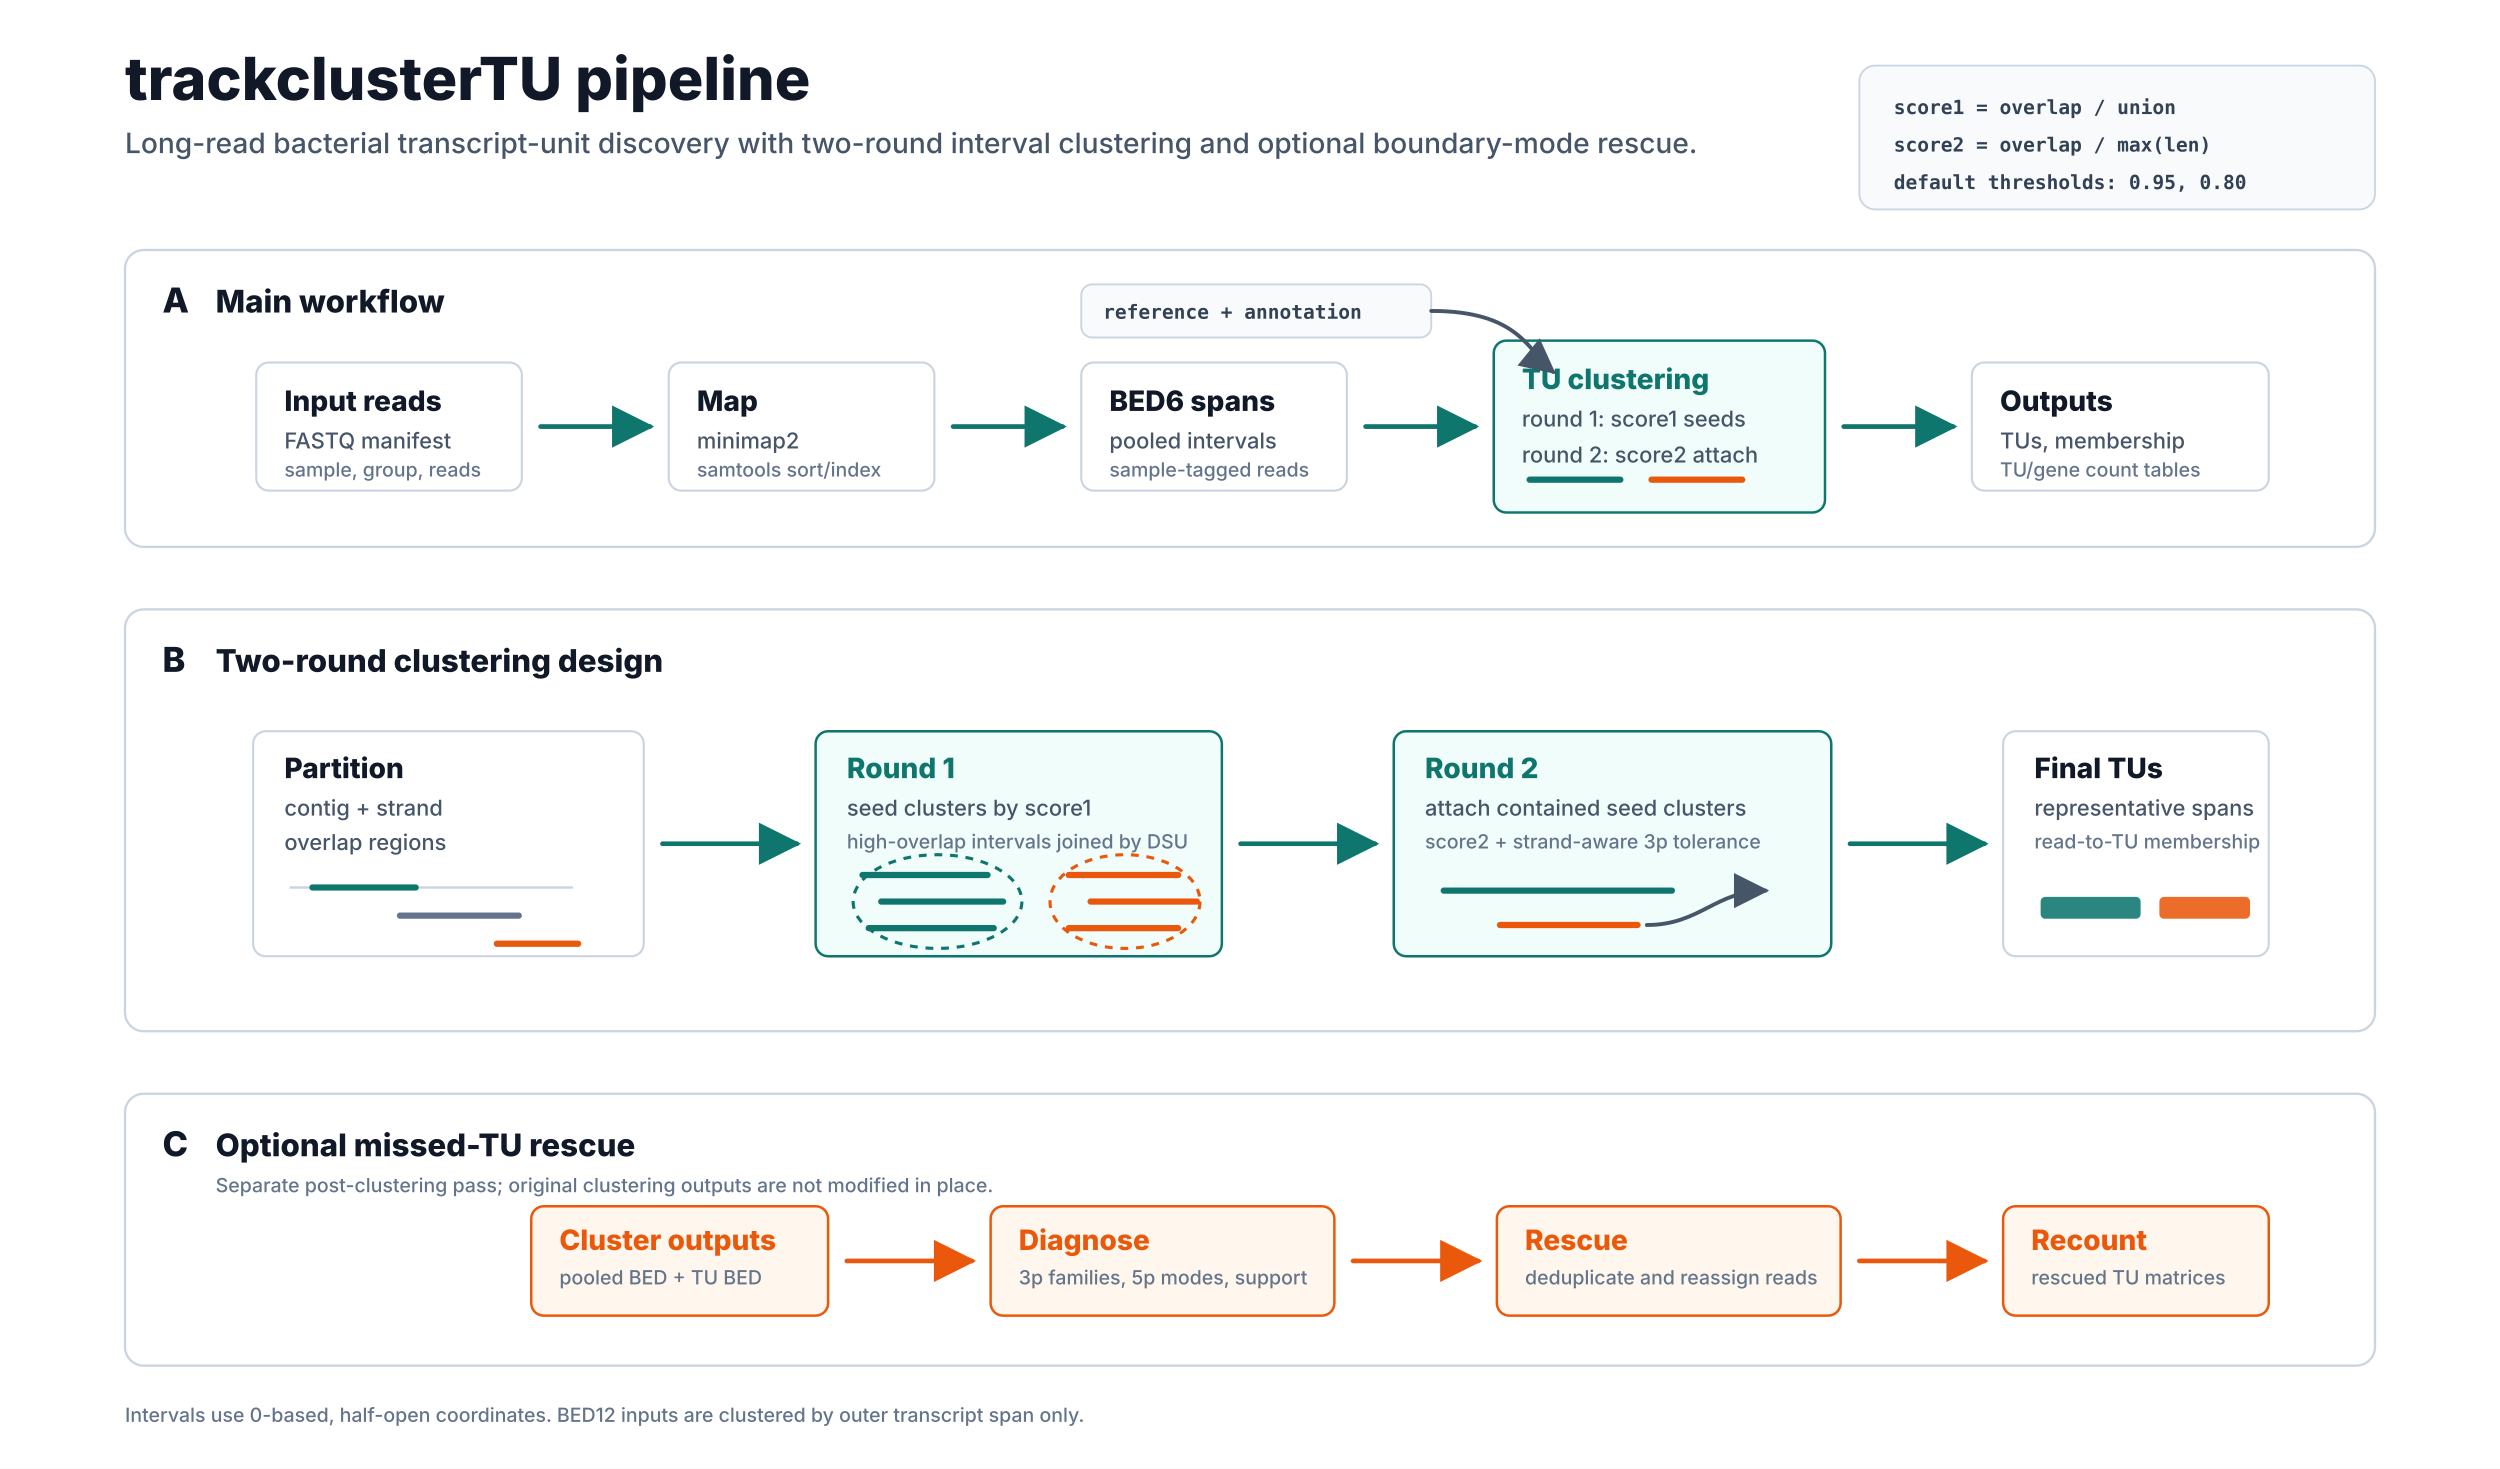
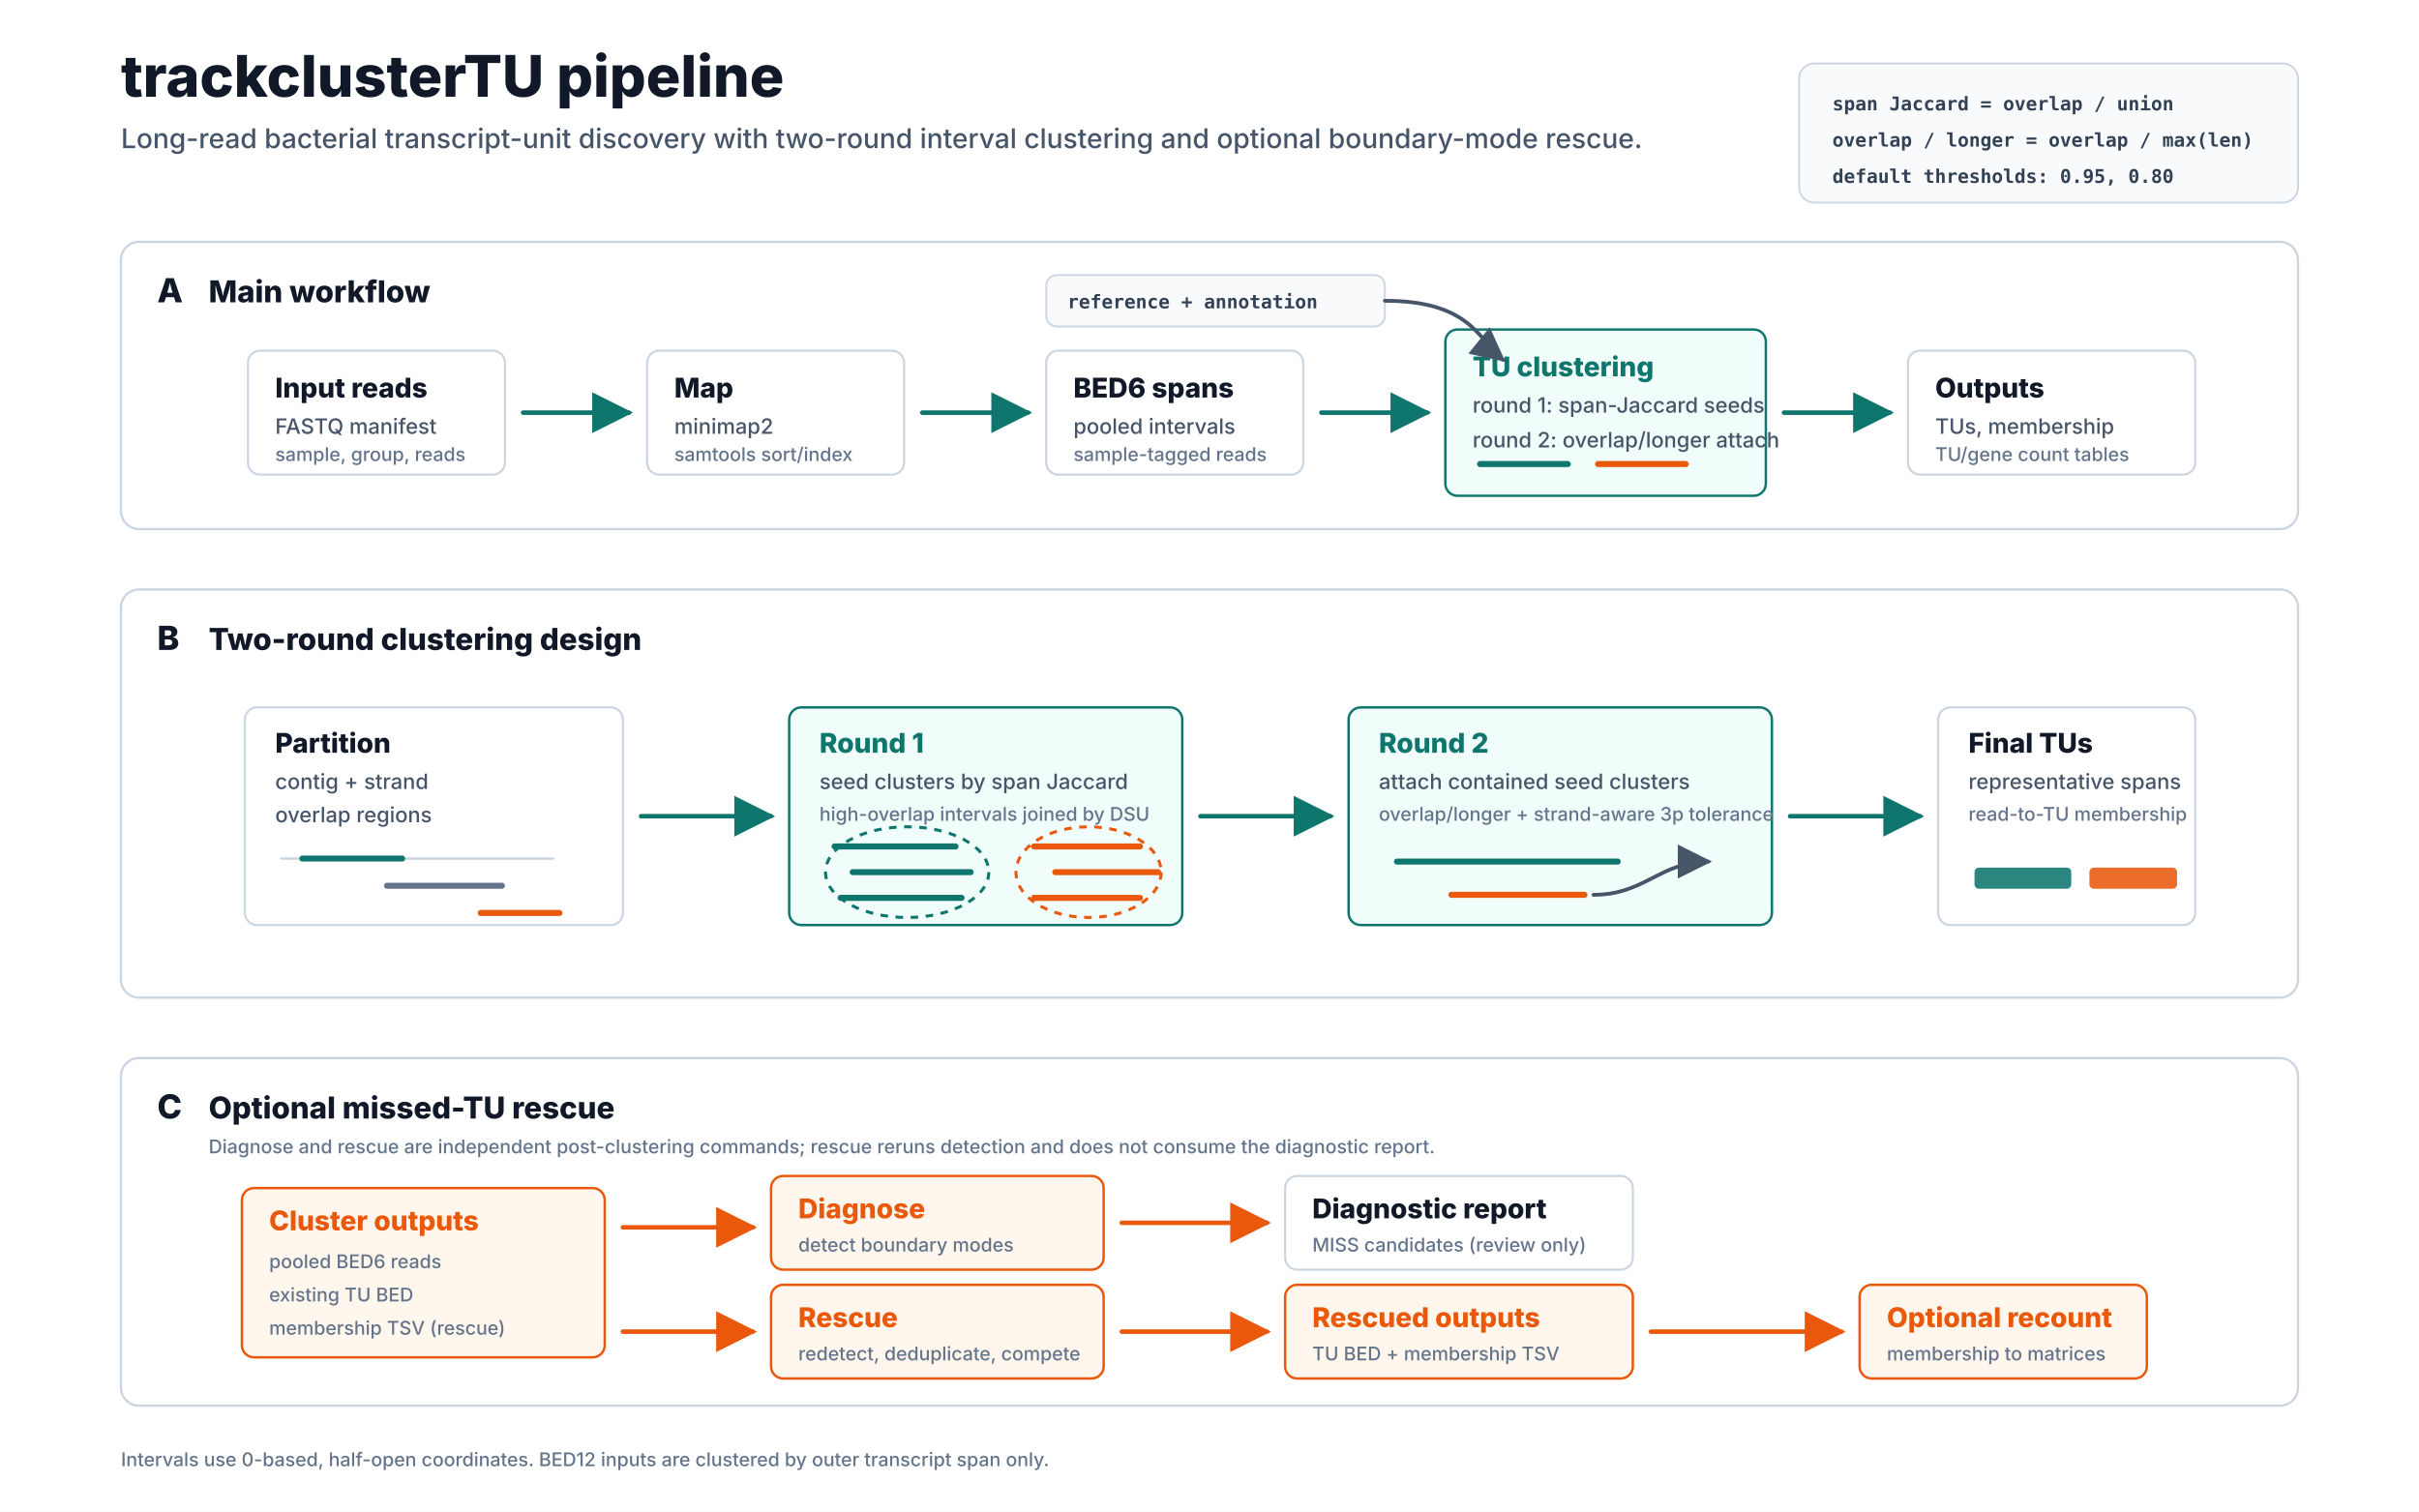
- <svg xmlns="http://www.w3.org/2000/svg" viewBox="0 0 1600 940" role="img" aria-labelledby="title desc">
+ <svg xmlns="http://www.w3.org/2000/svg" viewBox="0 0 1600 1000" role="img" aria-labelledby="title desc">
  <defs>
    <marker id="arrowTeal" viewBox="0 0 10 10" refX="9" refY="5" markerWidth="9" markerHeight="9" orient="auto-start-reverse">
      <path d="M0 0L10 5L0 10Z" fill="#0f766e" />
    </marker>
    <marker id="arrowOrange" viewBox="0 0 10 10" refX="9" refY="5" markerWidth="9" markerHeight="9" orient="auto-start-reverse">
      <path d="M0 0L10 5L0 10Z" fill="#ea580c" />
    </marker>
    <marker id="arrowGray" viewBox="0 0 10 10" refX="9" refY="5" markerWidth="9" markerHeight="9" orient="auto-start-reverse">
      <path d="M0 0L10 5L0 10Z" fill="#475569" />
    </marker>
    <style>
      .title { font: 800 38px Inter, Avenir, Helvetica, Arial, sans-serif; fill: #111827; letter-spacing: 0; }
      .subtitle { font: 500 18px Inter, Avenir, Helvetica, Arial, sans-serif; fill: #475569; letter-spacing: 0; }
      .panel-label { font: 800 22px Inter, Avenir, Helvetica, Arial, sans-serif; fill: #111827; letter-spacing: 0; }
      .panel-title { font: 800 20px Inter, Avenir, Helvetica, Arial, sans-serif; fill: #111827; letter-spacing: 0; }
      .box-title { font: 800 18px Inter, Avenir, Helvetica, Arial, sans-serif; fill: #111827; letter-spacing: 0; }
      .box-title-teal { font: 800 18px Inter, Avenir, Helvetica, Arial, sans-serif; fill: #0f766e; letter-spacing: 0; }
      .box-title-orange { font: 800 18px Inter, Avenir, Helvetica, Arial, sans-serif; fill: #ea580c; letter-spacing: 0; }
      .body { font: 500 14px Inter, Avenir, Helvetica, Arial, sans-serif; fill: #475569; letter-spacing: 0; }
      .small { font: 500 12.5px Inter, Avenir, Helvetica, Arial, sans-serif; fill: #64748b; letter-spacing: 0; }
      .mono { font: 650 12.5px ui-monospace, SFMono-Regular, Menlo, Consolas, monospace; fill: #334155; letter-spacing: 0; }
      .panel { fill: #ffffff; stroke: #cbd5e1; stroke-width: 1.5; }
      .box { fill: #ffffff; stroke: #cbd5e1; stroke-width: 1.4; }
      .box-teal { fill: #f0fdfa; stroke: #0f766e; stroke-width: 1.6; }
      .box-orange { fill: #fff7ed; stroke: #ea580c; stroke-width: 1.6; }
      .note { fill: #f8fafc; stroke: #cbd5e1; stroke-width: 1.2; }
      .arrow { fill: none; stroke: #0f766e; stroke-width: 3; stroke-linecap: round; stroke-linejoin: round; marker-end: url(#arrowTeal); }
      .arrow-orange { fill: none; stroke: #ea580c; stroke-width: 3; stroke-linecap: round; stroke-linejoin: round; marker-end: url(#arrowOrange); }
      .arrow-gray { fill: none; stroke: #475569; stroke-width: 2.5; stroke-linecap: round; stroke-linejoin: round; marker-end: url(#arrowGray); }
      .read-teal { fill: none; stroke: #0f766e; stroke-width: 4; stroke-linecap: round; }
      .read-orange { fill: none; stroke: #ea580c; stroke-width: 4; stroke-linecap: round; }
      .read-gray { fill: none; stroke: #64748b; stroke-width: 4; stroke-linecap: round; }
      .thin-track { fill: none; stroke: #cbd5e1; stroke-width: 1.6; stroke-linecap: round; }
      .cluster-teal { fill: none; stroke: #0f766e; stroke-width: 2; stroke-dasharray: 5 5; }
      .cluster-orange { fill: none; stroke: #ea580c; stroke-width: 2; stroke-dasharray: 5 5; }
      .tu-teal { fill: #0f766e; opacity: 0.88; }
      .tu-orange { fill: #ea580c; opacity: 0.88; }
    </style>
  </defs>
-   <rect x="0" y="0" width="1600" height="940" fill="#ffffff" />
+   <rect x="0" y="0" width="1600" height="1000" fill="#ffffff" />
  <g transform="translate(80 64)">
    <text class="title" x="0" y="0">trackclusterTU pipeline</text>
    <text class="subtitle" x="0" y="34">Long-read bacterial transcript-unit discovery with two-round interval clustering and optional boundary-mode rescue.</text>
  </g>
  <g transform="translate(1190 42)">
    <rect class="note" x="0" y="0" width="330" height="92" rx="10" />
-     <text class="mono" x="22" y="31">score1 = overlap / union</text>
-     <text class="mono" x="22" y="55">score2 = overlap / max(len)</text>
+     <text class="mono" x="22" y="31">span Jaccard = overlap / union</text>
+     <text class="mono" x="22" y="55">overlap / longer = overlap / max(len)</text>
    <text class="mono" x="22" y="79">default thresholds: 0.95, 0.80</text>
  </g>
  <g id="panel-a" transform="translate(80 160)">
    <rect class="panel" x="0" y="0" width="1440" height="190" rx="12" />
    <text class="panel-label" x="24" y="40">A</text>
    <text class="panel-title" x="58" y="40">Main workflow</text>
    <g transform="translate(84 72)">
      <rect class="box" x="0" y="0" width="170" height="82" rx="8" />
      <text class="box-title" x="18" y="31">Input reads</text>
      <text class="body" x="18" y="55">FASTQ manifest</text>
      <text class="small" x="18" y="73">sample, group, reads</text>
    </g>
    <path class="arrow" d="M266 113H336" />
    <g transform="translate(348 72)">
      <rect class="box" x="0" y="0" width="170" height="82" rx="8" />
      <text class="box-title" x="18" y="31">Map</text>
      <text class="body" x="18" y="55">minimap2</text>
      <text class="small" x="18" y="73">samtools sort/index</text>
    </g>
    <path class="arrow" d="M530 113H600" />
    <g transform="translate(612 72)">
      <rect class="box" x="0" y="0" width="170" height="82" rx="8" />
      <text class="box-title" x="18" y="31">BED6 spans</text>
      <text class="body" x="18" y="55">pooled intervals</text>
      <text class="small" x="18" y="73">sample-tagged reads</text>
    </g>
    <path class="arrow" d="M794 113H864" />
    <g transform="translate(876 58)">
      <rect class="box-teal" x="0" y="0" width="212" height="110" rx="8" />
      <text class="box-title-teal" x="18" y="31">TU clustering</text>
-       <text class="body" x="18" y="55">round 1: score1 seeds</text>
-       <text class="body" x="18" y="78">round 2: score2 attach</text>
+       <text class="body" x="18" y="55">round 1: span-Jaccard seeds</text>
+       <text class="body" x="18" y="78">round 2: overlap/longer attach</text>
      <g transform="translate(23 89)">
        <path class="read-teal" d="M0 0h58" />
        <path class="read-orange" d="M78 0h58" />
      </g>
    </g>
    <path class="arrow" d="M1100 113H1170" />
    <g transform="translate(1182 72)">
      <rect class="box" x="0" y="0" width="190" height="82" rx="8" />
      <text class="box-title" x="18" y="31">Outputs</text>
      <text class="body" x="18" y="55">TUs, membership</text>
      <text class="small" x="18" y="73">TU/gene count tables</text>
    </g>
    <g transform="translate(612 22)">
      <rect class="note" x="0" y="0" width="224" height="34" rx="7" />
      <text class="mono" x="14" y="22">reference + annotation</text>
    </g>
    <path class="arrow-gray" d="M836 39C893 39 898 65 914 78" />
  </g>
  <g id="panel-b" transform="translate(80 390)">
    <rect class="panel" x="0" y="0" width="1440" height="270" rx="12" />
    <text class="panel-label" x="24" y="40">B</text>
    <text class="panel-title" x="58" y="40">Two-round clustering design</text>
    <g transform="translate(82 78)">
      <rect class="box" x="0" y="0" width="250" height="144" rx="8" />
      <text class="box-title" x="20" y="30">Partition</text>
      <text class="body" x="20" y="54">contig + strand</text>
      <text class="body" x="20" y="76">overlap regions</text>
      <g transform="translate(24 100)">
        <path class="thin-track" d="M0 0h180" />
        <path class="read-teal" d="M14 0h66" />
        <path class="read-gray" d="M70 18h76" />
        <path class="read-orange" d="M132 36h52" />
      </g>
    </g>
    <path class="arrow" d="M344 150H430" />
    <g transform="translate(442 78)">
      <rect class="box-teal" x="0" y="0" width="260" height="144" rx="8" />
      <text class="box-title-teal" x="20" y="30">Round 1</text>
-       <text class="body" x="20" y="54">seed clusters by score1</text>
+       <text class="body" x="20" y="54">seed clusters by span Jaccard</text>
      <text class="small" x="20" y="75">high-overlap intervals joined by DSU</text>
      <g transform="translate(30 92)">
        <path class="read-teal" d="M0 0h80M12 17h78M4 34h80" />
        <path class="read-orange" d="M132 0h70M146 17h68M132 34h70" />
        <ellipse class="cluster-teal" cx="48" cy="17" rx="54" ry="30" />
        <ellipse class="cluster-orange" cx="168" cy="17" rx="48" ry="30" />
      </g>
    </g>
    <path class="arrow" d="M714 150H800" />
    <g transform="translate(812 78)">
      <rect class="box-teal" x="0" y="0" width="280" height="144" rx="8" />
      <text class="box-title-teal" x="20" y="30">Round 2</text>
      <text class="body" x="20" y="54">attach contained seed clusters</text>
-       <text class="small" x="20" y="75">score2 + strand-aware 3p tolerance</text>
+       <text class="small" x="20" y="75">overlap/longer + strand-aware 3p tolerance</text>
      <g transform="translate(32 102)">
        <path class="read-teal" d="M0 0h146" />
        <path class="read-orange" d="M36 22h88" />
        <path class="arrow-gray" d="M130 22C164 22 174 0 206 0" />
      </g>
    </g>
    <path class="arrow" d="M1104 150H1190" />
    <g transform="translate(1202 78)">
      <rect class="box" x="0" y="0" width="170" height="144" rx="8" />
      <text class="box-title" x="20" y="30">Final TUs</text>
      <text class="body" x="20" y="54">representative spans</text>
      <text class="small" x="20" y="75">read-to-TU membership</text>
      <g transform="translate(24 106)">
        <rect class="tu-teal" x="0" y="0" width="64" height="14" rx="3" />
        <rect class="tu-orange" x="76" y="0" width="58" height="14" rx="3" />
      </g>
    </g>
  </g>
  <g id="panel-c" transform="translate(80 700)">
-     <rect class="panel" x="0" y="0" width="1440" height="174" rx="12" />
+     <rect class="panel" x="0" y="0" width="1440" height="230" rx="12" />
    <text class="panel-label" x="24" y="40">C</text>
    <text class="panel-title" x="58" y="40">Optional missed-TU rescue</text>
-     <text class="small" x="58" y="63">Separate post-clustering pass; original clustering outputs are not modified in place.</text>
-     <g transform="translate(260 72)">
-       <rect class="box-orange" x="0" y="0" width="190" height="70" rx="8" />
+     <text class="small" x="58" y="63">Diagnose and rescue are independent post-clustering commands; rescue reruns detection and does not consume the diagnostic report.</text>
+     <g transform="translate(80 86)">
+       <rect class="box-orange" x="0" y="0" width="240" height="112" rx="8" />
      <text class="box-title-orange" x="18" y="28">Cluster outputs</text>
-       <text class="small" x="18" y="50">pooled BED + TU BED</text>
+       <text class="small" x="18" y="53">pooled BED6 reads</text>
+       <text class="small" x="18" y="75">existing TU BED</text>
+       <text class="small" x="18" y="97">membership TSV (rescue)</text>
    </g>
-     <path class="arrow-orange" d="M462 107H542" />
-     <g transform="translate(554 72)">
-       <rect class="box-orange" x="0" y="0" width="220" height="70" rx="8" />
+     <path class="arrow-orange" d="M332 112H418" />
+     <g transform="translate(430 78)">
+       <rect class="box-orange" x="0" y="0" width="220" height="62" rx="8" />
      <text class="box-title-orange" x="18" y="28">Diagnose</text>
-       <text class="small" x="18" y="50">3p families, 5p modes, support</text>
+       <text class="small" x="18" y="50">detect boundary modes</text>
    </g>
-     <path class="arrow-orange" d="M786 107H866" />
-     <g transform="translate(878 72)">
-       <rect class="box-orange" x="0" y="0" width="220" height="70" rx="8" />
+     <path class="arrow-orange" d="M662 109H758" />
+     <g transform="translate(770 78)">
+       <rect class="box" x="0" y="0" width="230" height="62" rx="8" />
+       <text class="box-title" x="18" y="28">Diagnostic report</text>
+       <text class="small" x="18" y="50">MISS candidates (review only)</text>
+     </g>
+     <path class="arrow-orange" d="M332 181H418" />
+     <g transform="translate(430 150)">
+       <rect class="box-orange" x="0" y="0" width="220" height="62" rx="8" />
      <text class="box-title-orange" x="18" y="28">Rescue</text>
-       <text class="small" x="18" y="50">deduplicate and reassign reads</text>
+       <text class="small" x="18" y="50">redetect, deduplicate, compete</text>
    </g>
-     <path class="arrow-orange" d="M1110 107H1190" />
-     <g transform="translate(1202 72)">
-       <rect class="box-orange" x="0" y="0" width="170" height="70" rx="8" />
-       <text class="box-title-orange" x="18" y="28">Recount</text>
-       <text class="small" x="18" y="50">rescued TU matrices</text>
+     <path class="arrow-orange" d="M662 181H758" />
+     <g transform="translate(770 150)">
+       <rect class="box-orange" x="0" y="0" width="230" height="62" rx="8" />
+       <text class="box-title-orange" x="18" y="28">Rescued outputs</text>
+       <text class="small" x="18" y="50">TU BED + membership TSV</text>
+     </g>
+     <path class="arrow-orange" d="M1012 181H1138" />
+     <g transform="translate(1150 150)">
+       <rect class="box-orange" x="0" y="0" width="190" height="62" rx="8" />
+       <text class="box-title-orange" x="18" y="28">Optional recount</text>
+       <text class="small" x="18" y="50">membership to matrices</text>
    </g>
  </g>
-   <g transform="translate(80 910)">
+   <g transform="translate(80 970)">
    <text class="small" x="0" y="0">Intervals use 0-based, half-open coordinates. BED12 inputs are clustered by outer transcript span only.</text>
  </g>
</svg>
